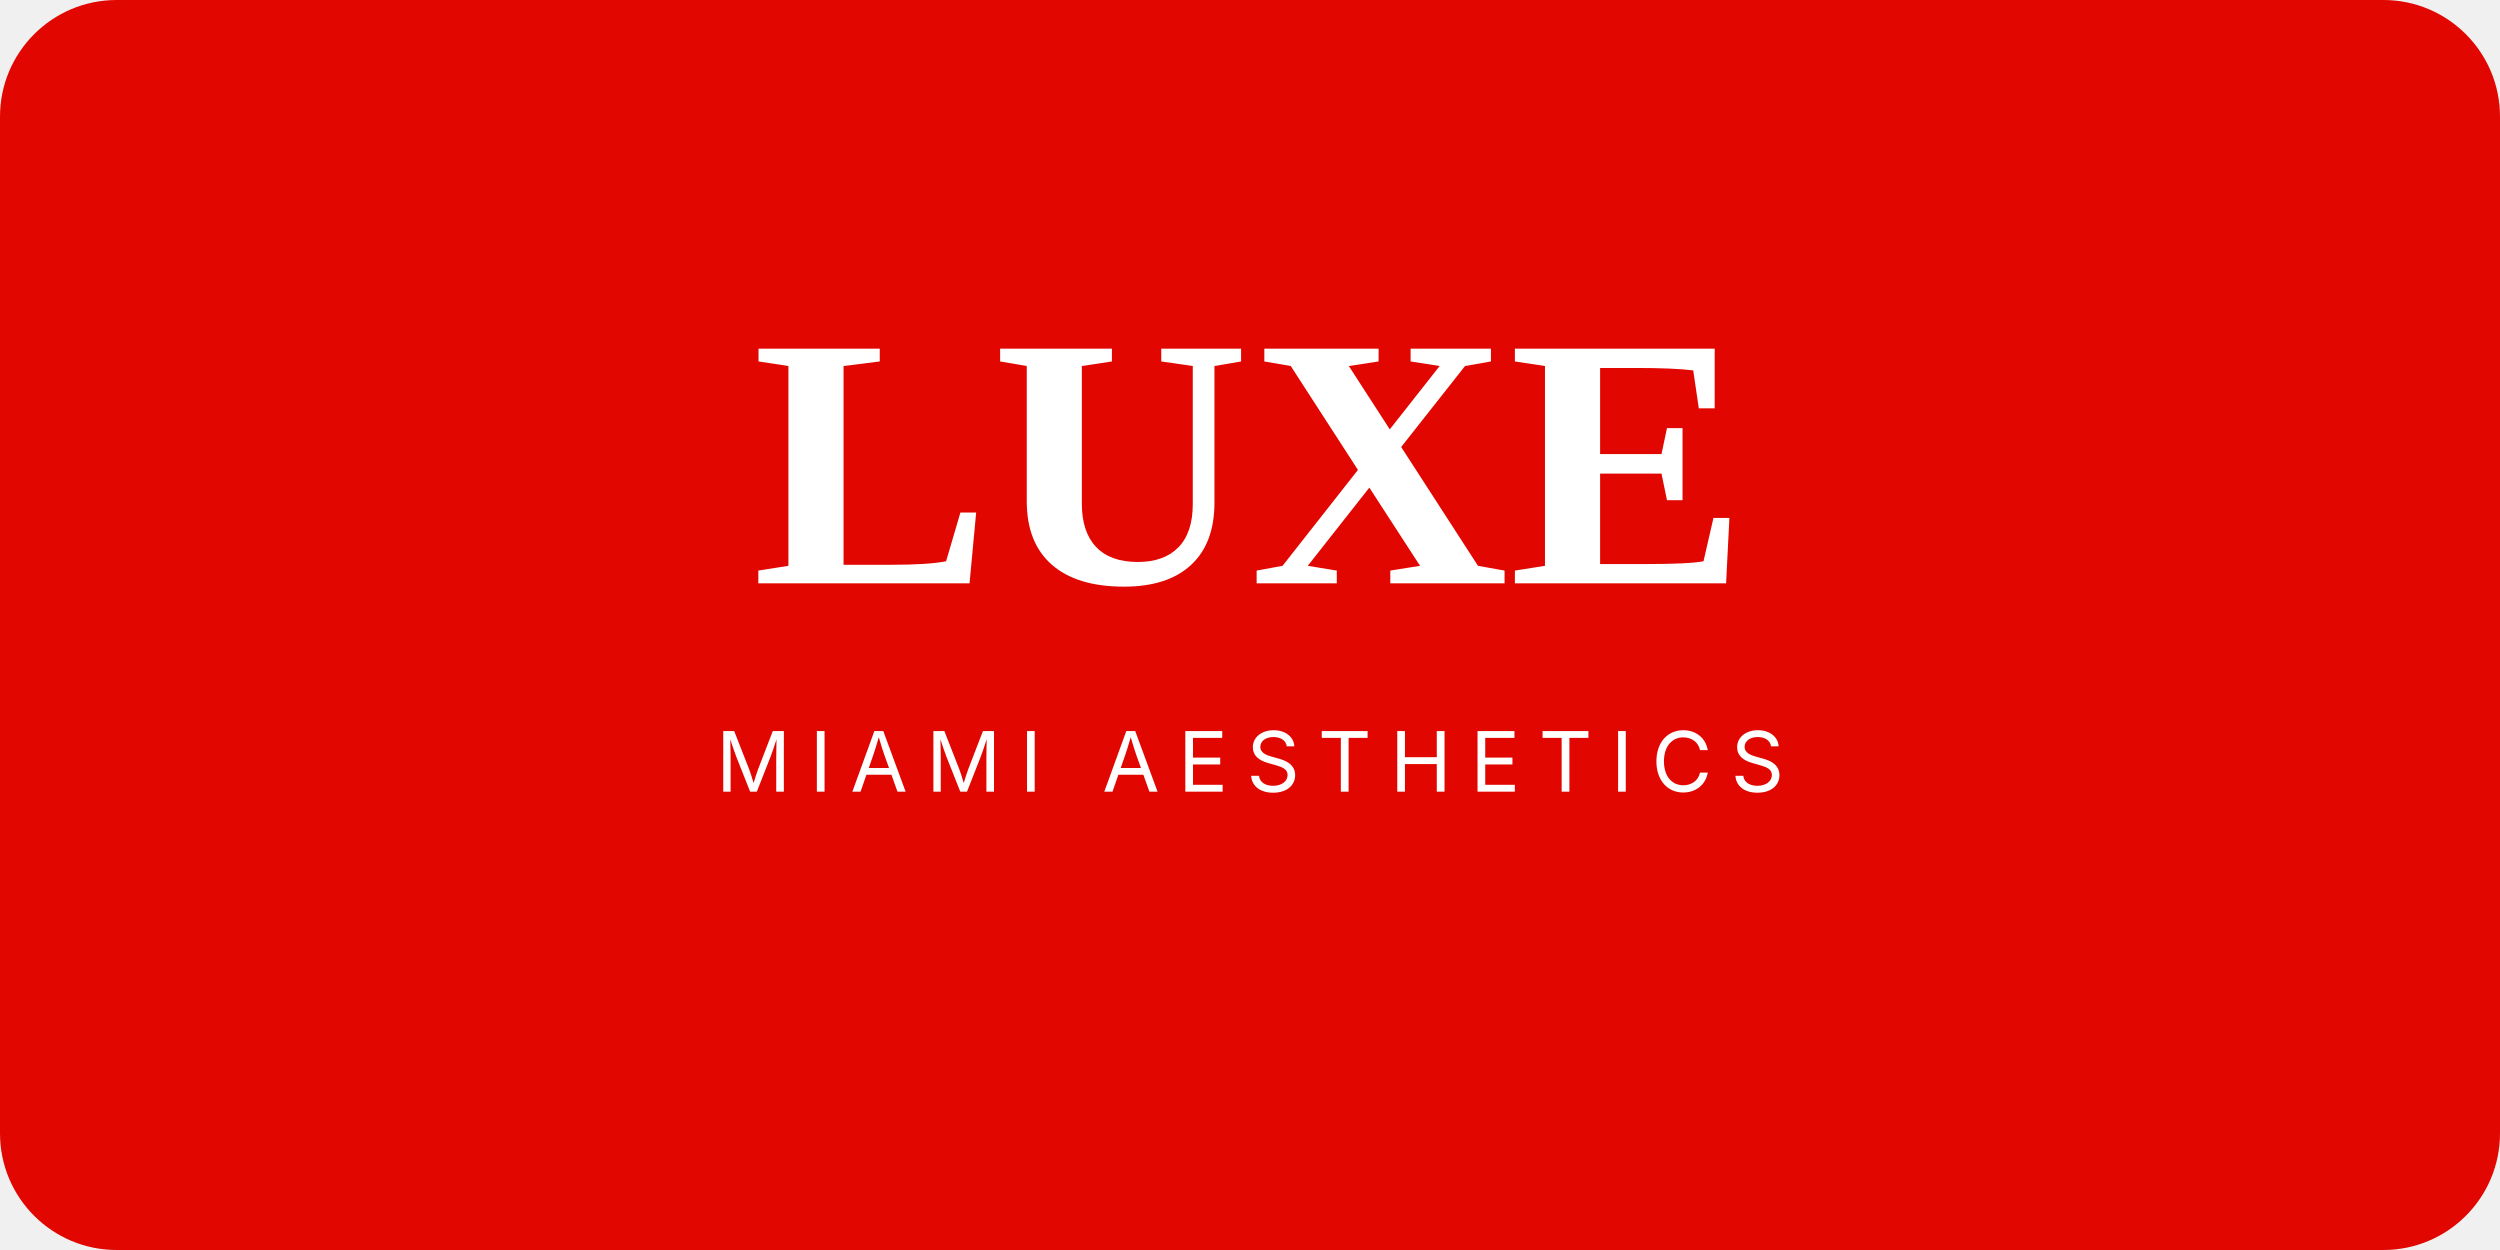
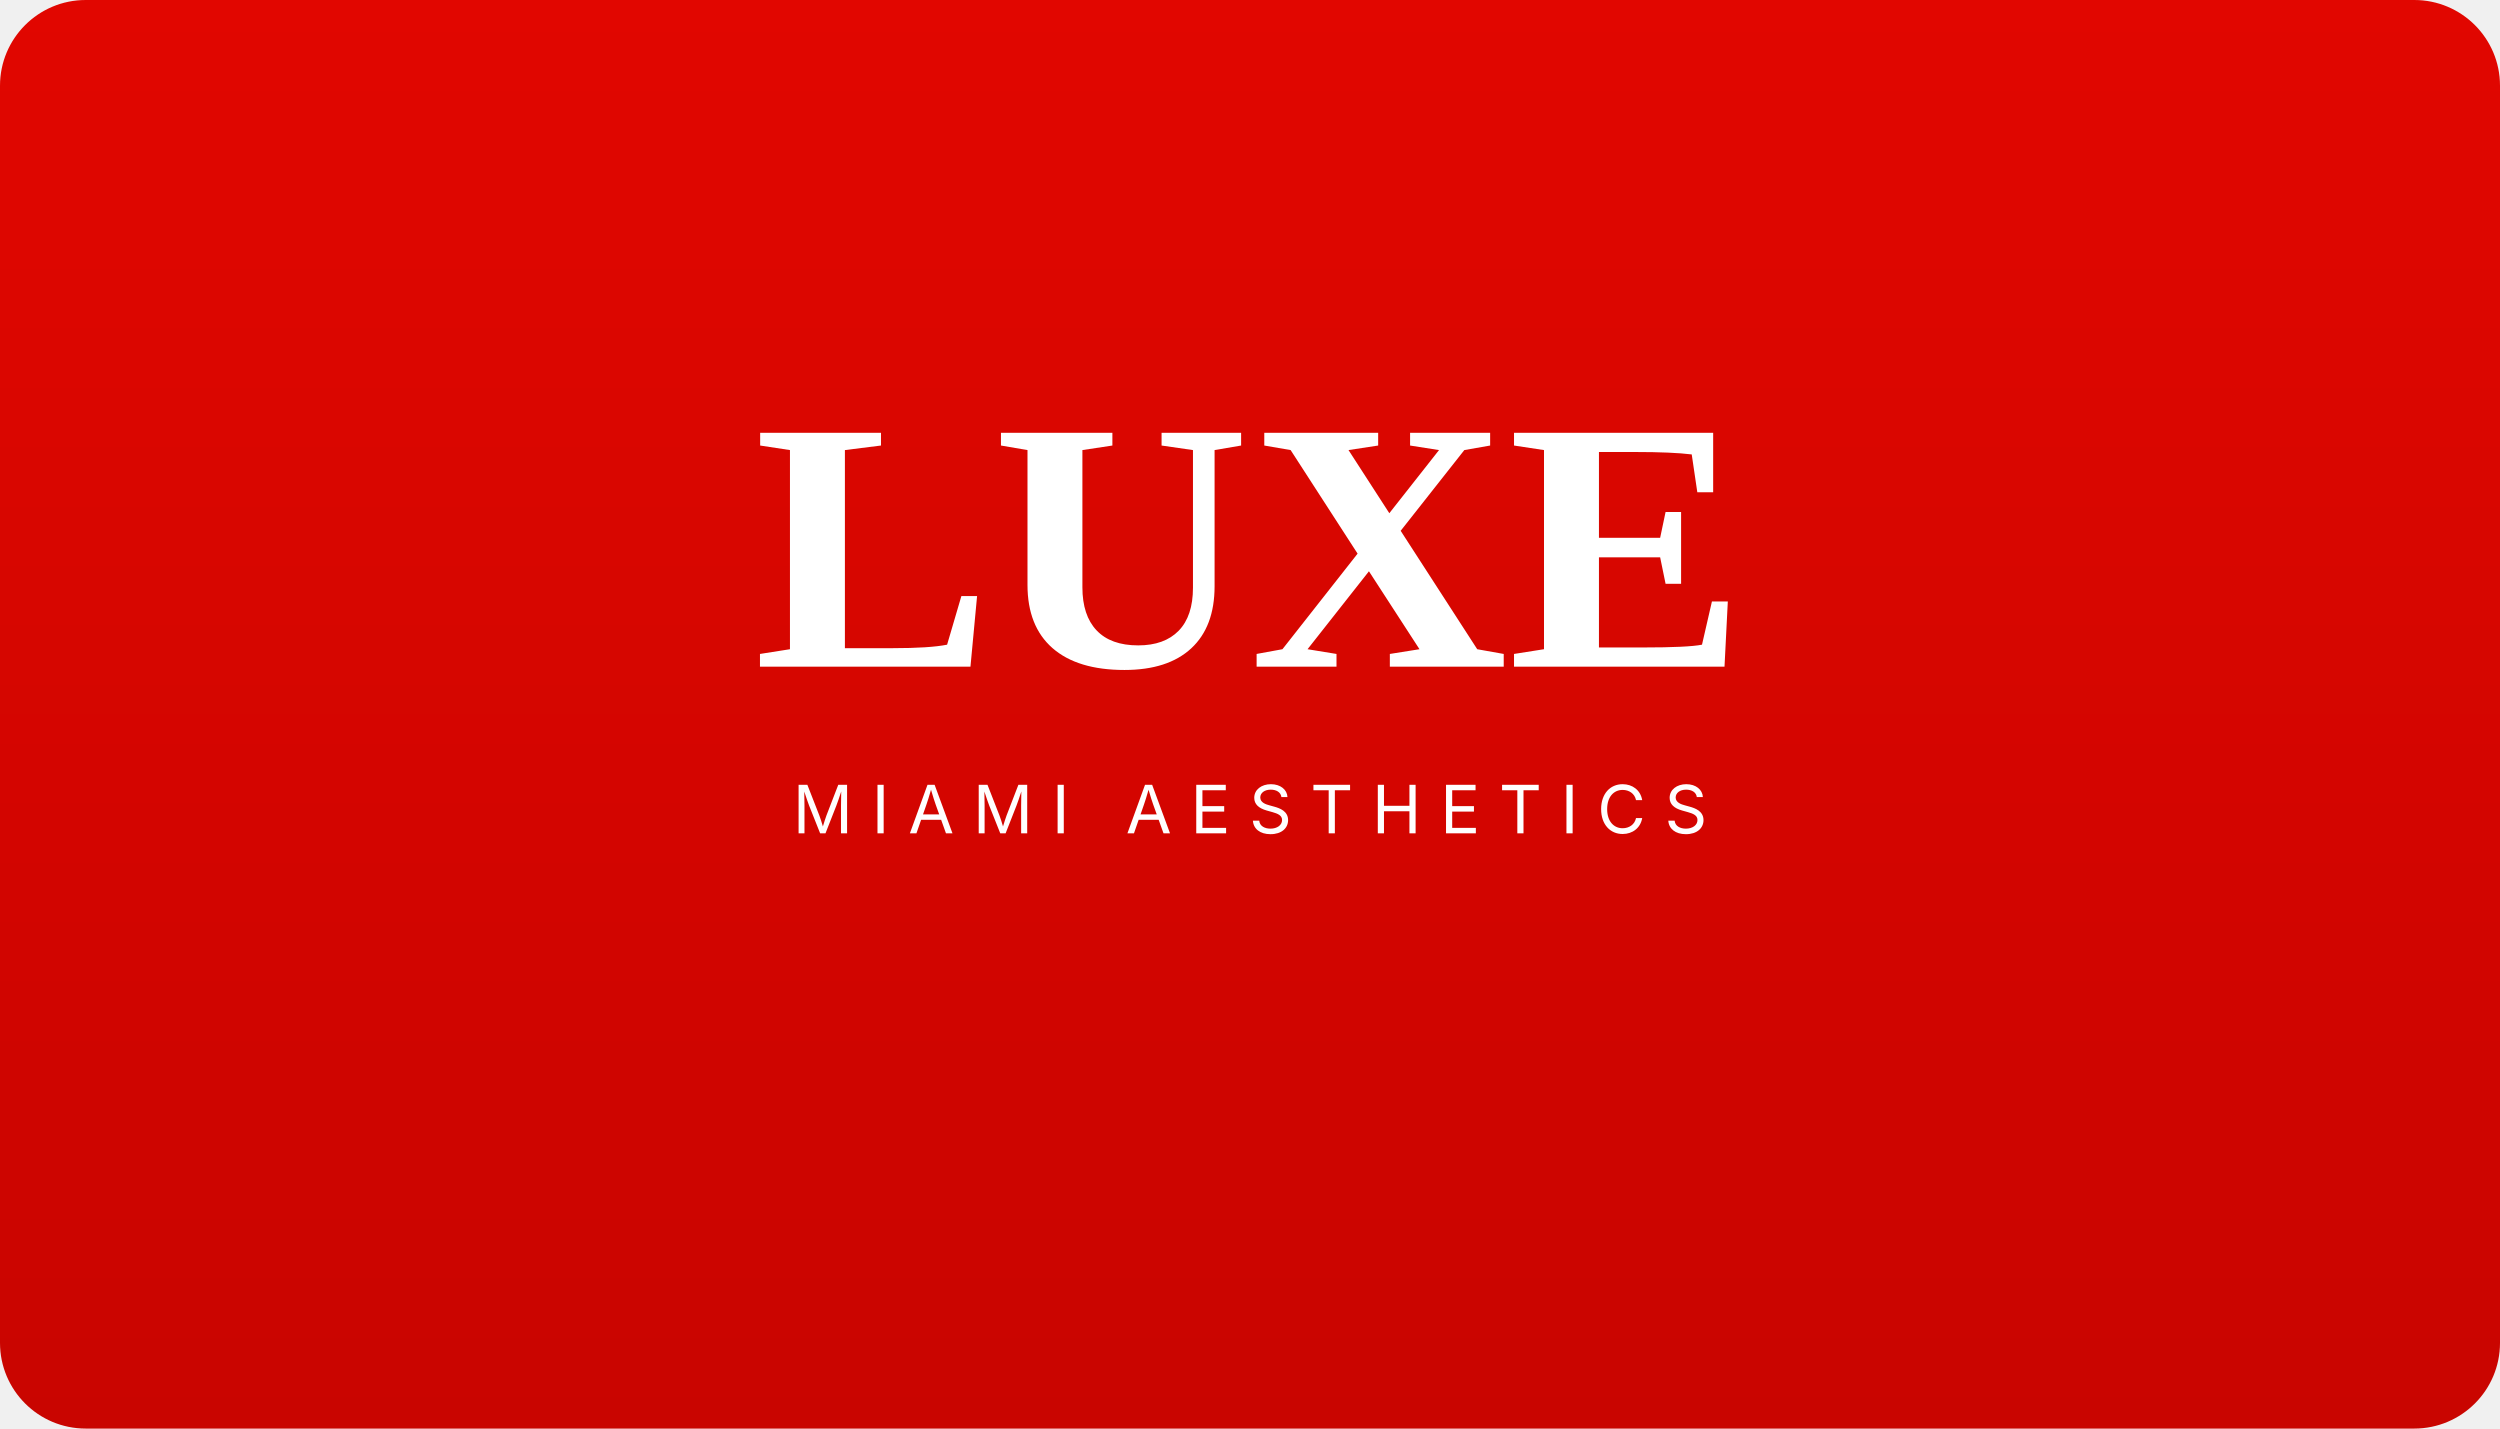
- <svg xmlns="http://www.w3.org/2000/svg" width="600" height="300" viewBox="0 0 600 300">
+ <svg xmlns="http://www.w3.org/2000/svg" width="1050" height="600" viewBox="0 0 1050 600">
  <defs>
+     <linearGradient id="g" x1="0" y1="0" x2="0" y2="1">
+       <stop offset="0%" stop-color="#e10600" />
+       <stop offset="100%" stop-color="#c90500" />
+     </linearGradient>
    <style>
      .title { font-family: Georgia, 'Times New Roman', serif; font-weight: 700; fill: white; }
-       .sub { font-family: Inter, system-ui, sans-serif; font-weight: 400; fill: white; letter-spacing: 0.22em; }
+       .sub { font-family: Inter, system-ui, sans-serif; font-weight: 400; fill: white; letter-spacing: 0.28em; }
    </style>
  </defs>
-   <rect width="600" height="300" rx="28" fill="#e10600" />
-   <text x="300" y="140" text-anchor="middle" class="title" font-size="86">LUXE</text>
-   <text x="300" y="190" text-anchor="middle" class="sub" font-size="20">MIAMI AESTHETICS</text>
+   <rect width="1050" height="600" rx="36" fill="url(#g)" />
+   <text x="525" y="280" text-anchor="middle" class="title" font-size="150">LUXE</text>
+   <text x="525" y="350" text-anchor="middle" class="sub" font-size="28">MIAMI AESTHETICS</text>
</svg>
